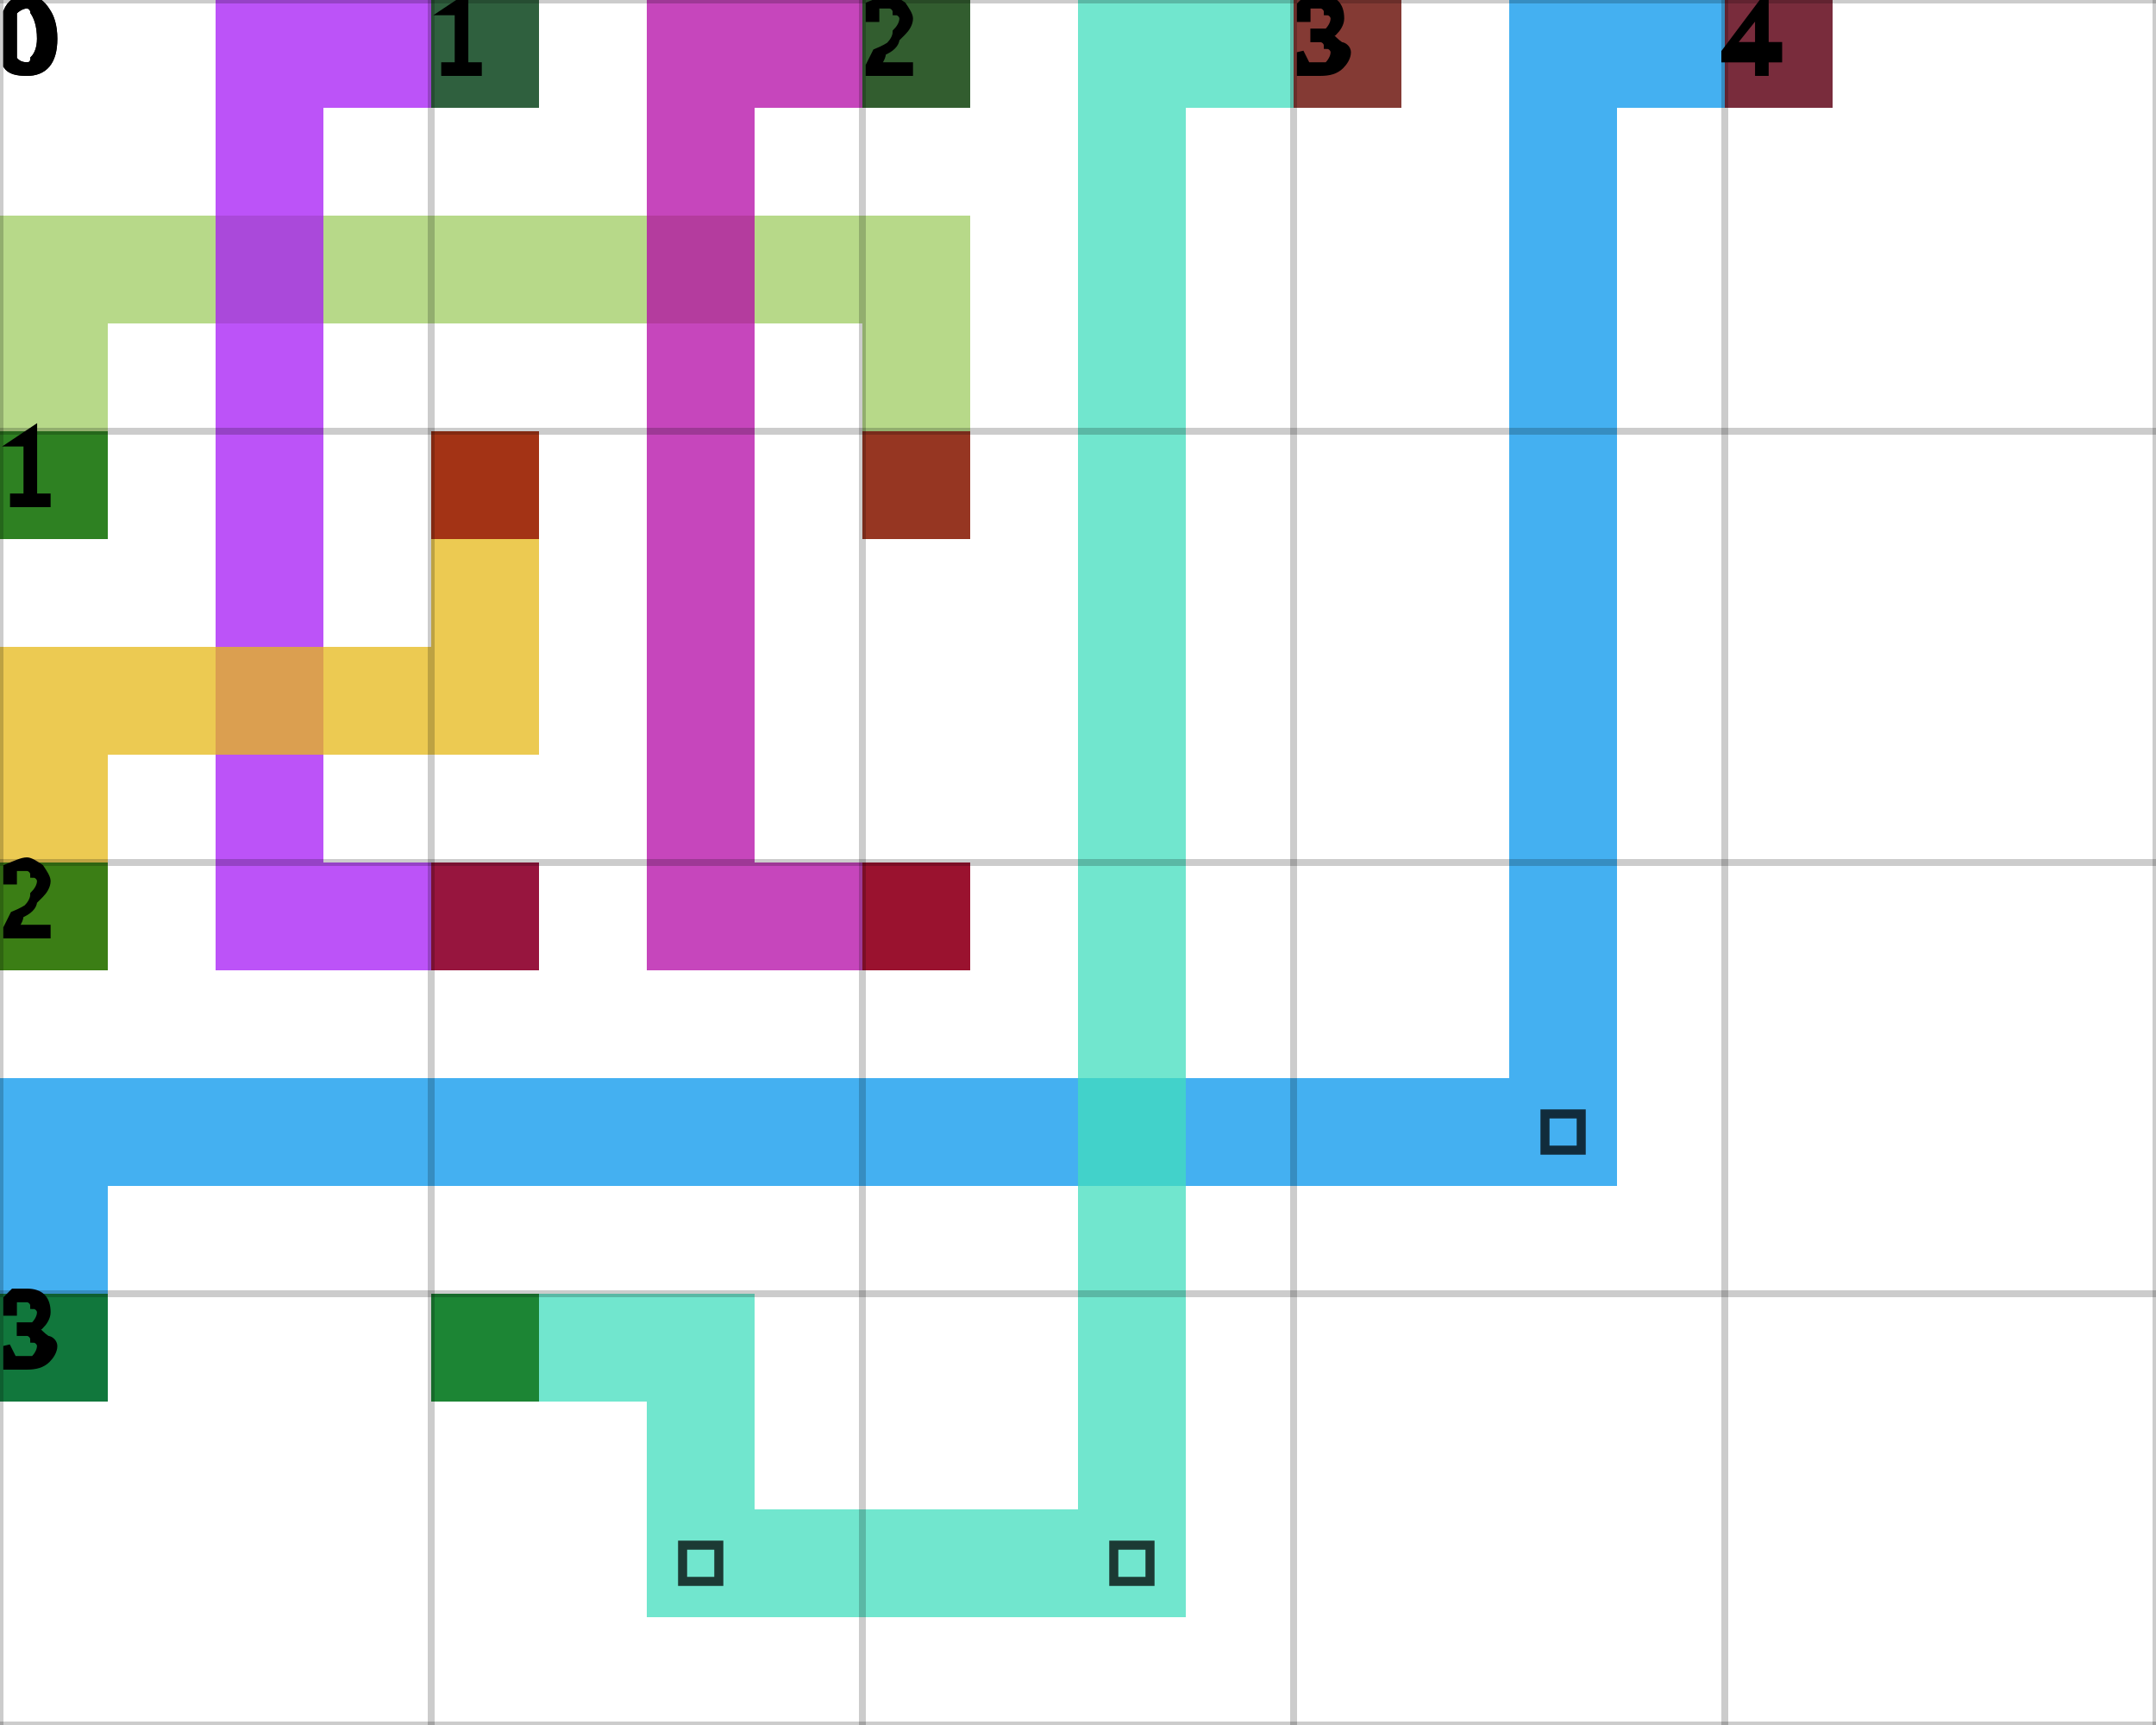
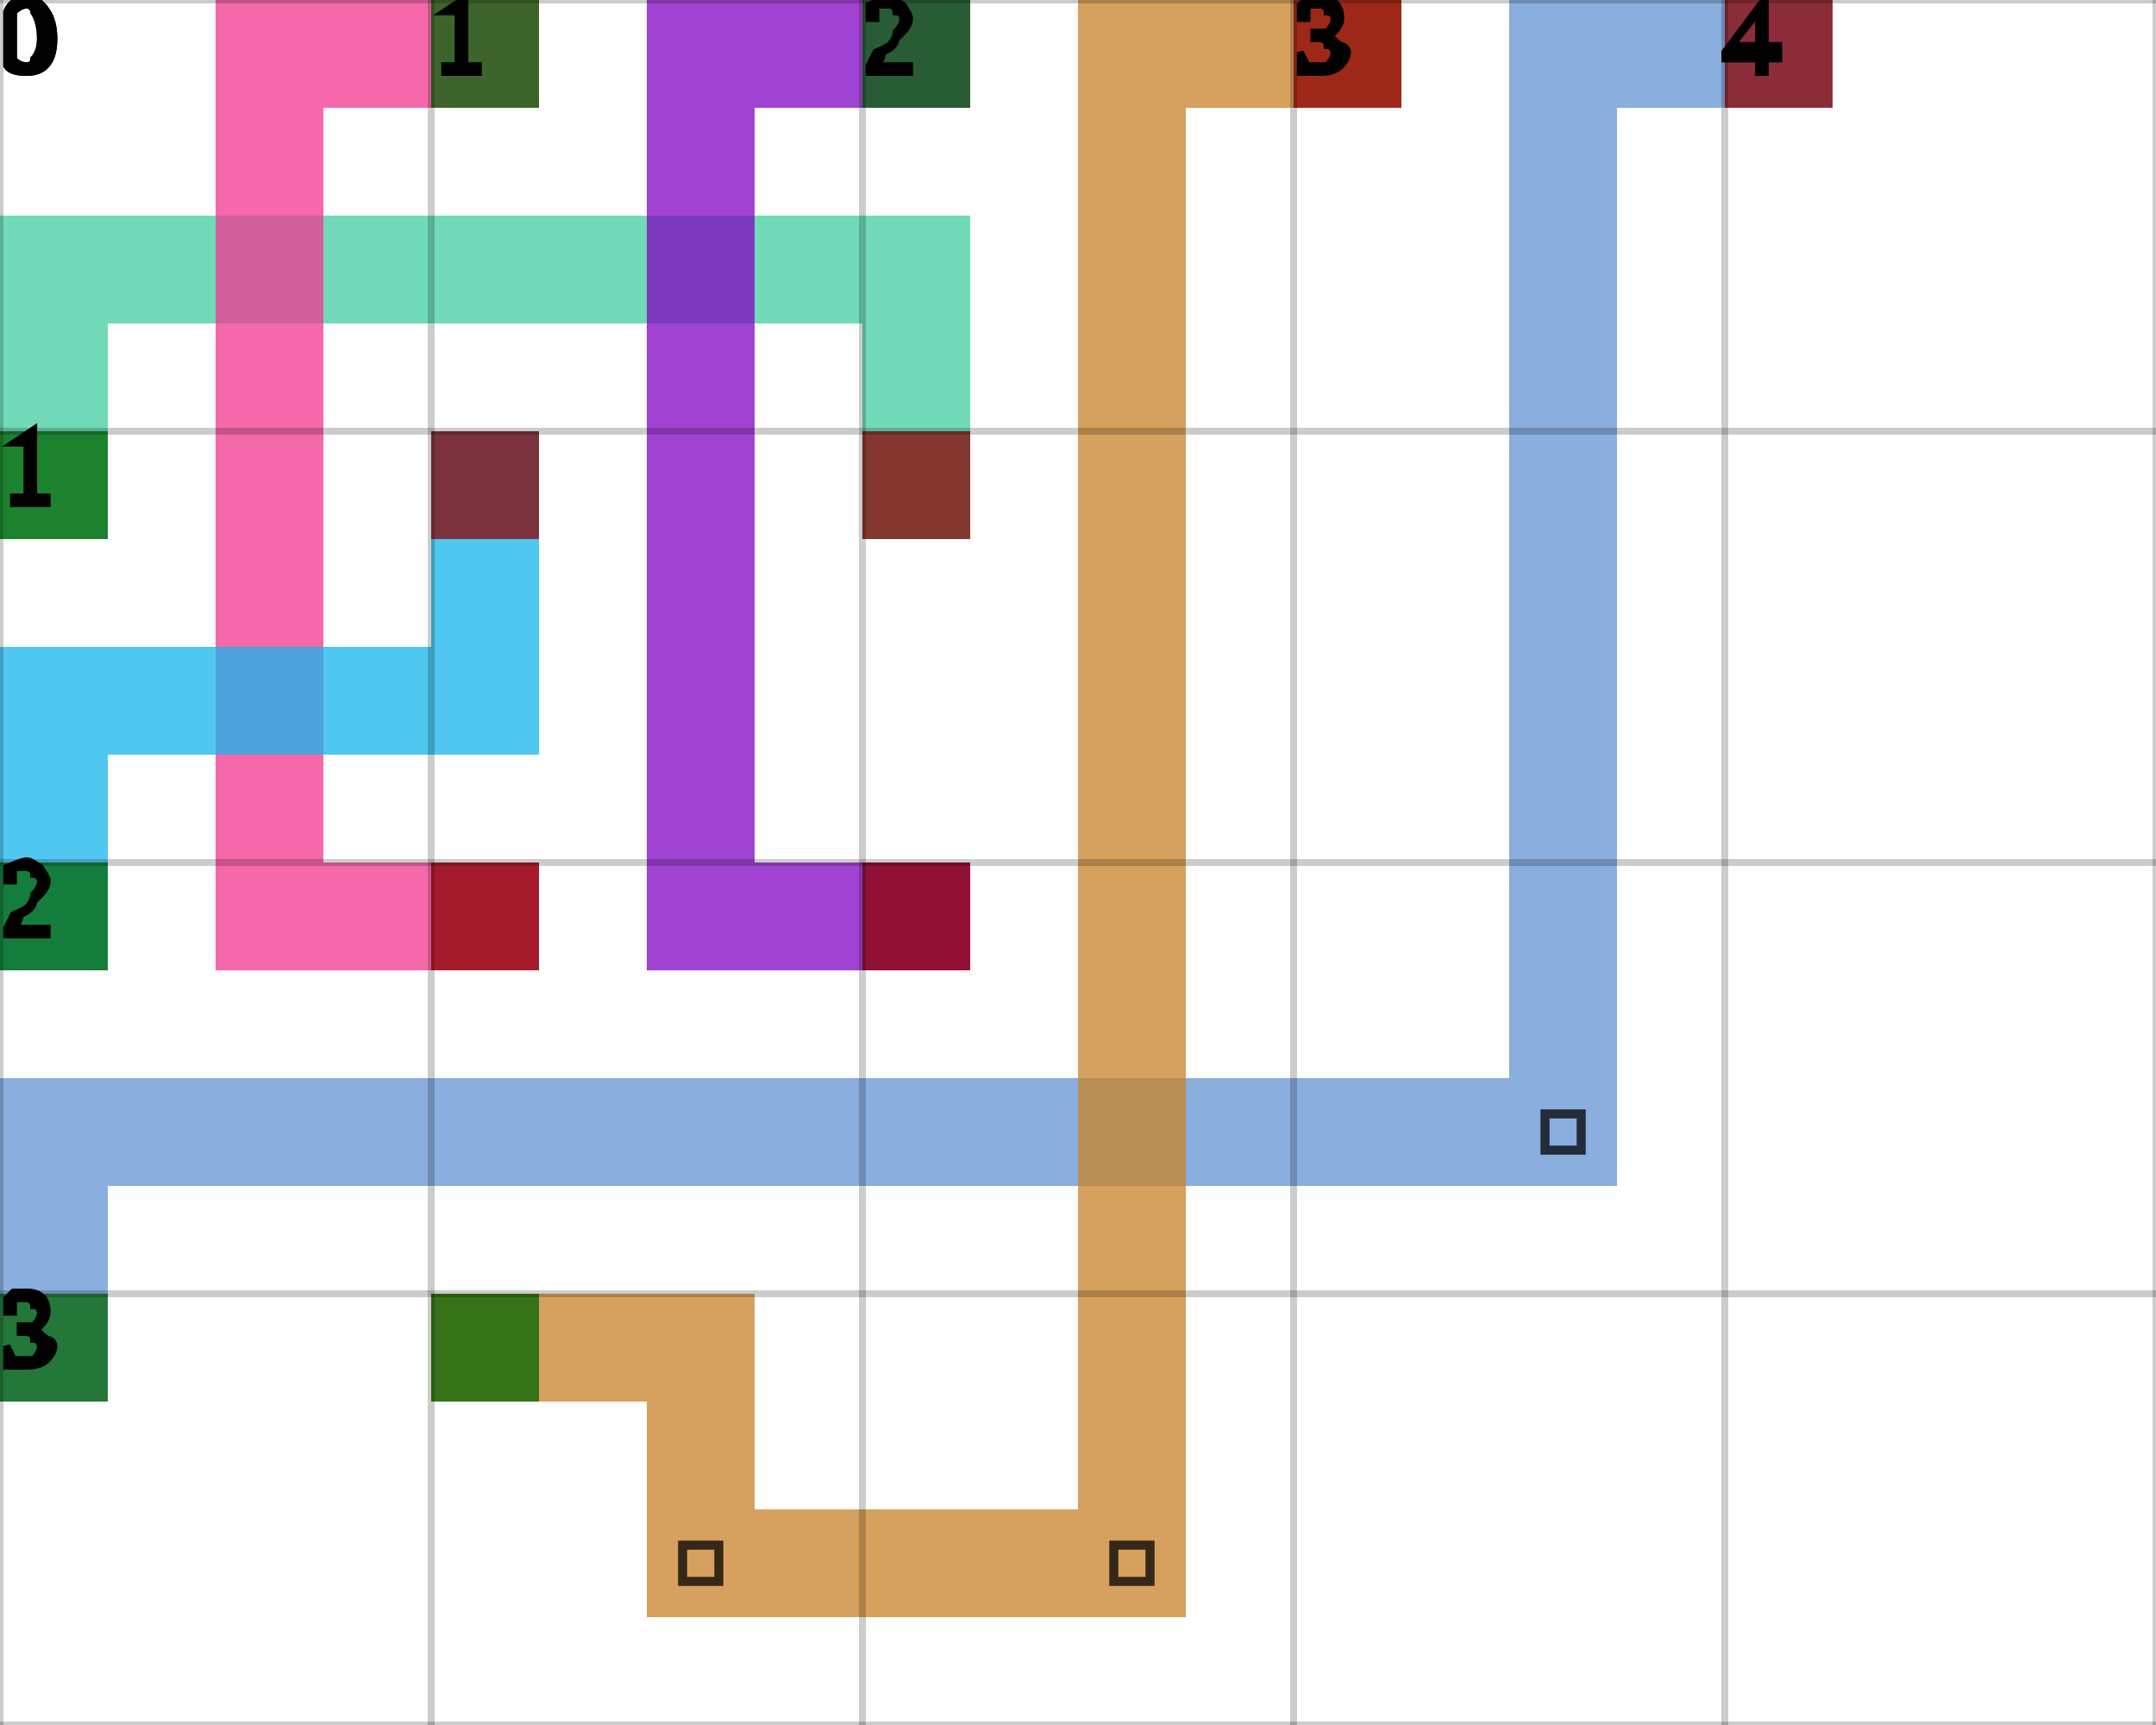
<svg xmlns="http://www.w3.org/2000/svg" height="100%" viewBox="0 0 5 4" width="100%" background-color="none">
-   <path d="M 0.25 1.25 L 0 1.25 L 0 0.5 L 0.25 0.5 Z" fill="#9FCC62" opacity="0.75" stroke="transparent" stroke-width="0.5" />
-   <path d="M 0.25 0.75 L 2.25 0.75 L 2.25 0.5 L 0.25 0.5 Z" fill="#9FCC62" opacity="0.75" stroke="transparent" stroke-width="0.5" />
-   <path d="M 2.25 0.75 L 2 0.75 L 2 1.25 L 2.25 1.25 Z" fill="#9FCC62" opacity="0.75" stroke="transparent" stroke-width="0.5" />
+   <path d="M 0.25 1.25 L 0 1.25 L 0 0.5 L 0.25 0.5 Z" fill="#40CEA1" opacity="0.75" stroke="transparent" stroke-width="0.5" />
+   <path d="M 0.25 0.75 L 2.25 0.75 L 2.25 0.5 L 0.25 0.5 Z" fill="#40CEA1" opacity="0.75" stroke="transparent" stroke-width="0.5" />
+   <path d="M 2.25 0.75 L 2 0.75 L 2 1.25 L 2.25 1.25 Z" fill="#40CEA1" opacity="0.75" stroke="transparent" stroke-width="0.5" />
  <rect fill="darkGreen" height="0.25" opacity="0.75" stroke="transparent" stroke-width="0.5" width="0.25" x="0" y="1" />
  <rect fill="darkRed" height="0.25" opacity="0.75" stroke="transparent" stroke-width="0.5" width="0.25" x="2" y="1" />
-   <path d="M 1.25 0.25 L 0.5 0.25 L 0.5 0 L 1.25 0 Z" fill="#A519F5" opacity="0.75" stroke="transparent" stroke-width="0.5" />
-   <path d="M 0.75 0.25 L 0.5 0.25 L 0.5 2.25 L 0.75 2.25 Z" fill="#A519F5" opacity="0.75" stroke="transparent" stroke-width="0.5" />
-   <path d="M 0.75 2.25 L 1.25 2.25 L 1.25 2 L 0.75 2 Z" fill="#A519F5" opacity="0.75" stroke="transparent" stroke-width="0.5" />
+   <path d="M 1.25 0.25 L 0.5 0.25 L 0.5 0 L 1.25 0 Z" fill="#F1378D" opacity="0.75" stroke="transparent" stroke-width="0.5" />
+   <path d="M 0.75 0.25 L 0.5 0.25 L 0.5 2.25 L 0.75 2.25 Z" fill="#F1378D" opacity="0.75" stroke="transparent" stroke-width="0.5" />
+   <path d="M 0.75 2.25 L 1.25 2.25 L 1.25 2 L 0.75 2 Z" fill="#F1378D" opacity="0.75" stroke="transparent" stroke-width="0.5" />
  <rect fill="darkGreen" height="0.25" opacity="0.75" stroke="transparent" stroke-width="0.5" width="0.25" x="1" y="0" />
  <rect fill="darkRed" height="0.25" opacity="0.75" stroke="transparent" stroke-width="0.5" width="0.25" x="1" y="2" />
-   <path d="M 2.25 0.25 L 1.5 0.25 L 1.5 0 L 2.25 0 Z" fill="#B308A5" opacity="0.75" stroke="transparent" stroke-width="0.5" />
-   <path d="M 1.75 0.25 L 1.5 0.25 L 1.5 2.25 L 1.75 2.25 Z" fill="#B308A5" opacity="0.75" stroke="transparent" stroke-width="0.5" />
-   <path d="M 1.75 2.25 L 2.25 2.25 L 2.25 2 L 1.75 2 Z" fill="#B308A5" opacity="0.75" stroke="transparent" stroke-width="0.5" />
+   <path d="M 2.25 0.25 L 1.5 0.25 L 1.5 0 L 2.25 0 Z" fill="#8204C3" opacity="0.75" stroke="transparent" stroke-width="0.5" />
+   <path d="M 1.75 0.25 L 1.5 0.25 L 1.5 2.25 L 1.75 2.25 Z" fill="#8204C3" opacity="0.75" stroke="transparent" stroke-width="0.5" />
+   <path d="M 1.75 2.25 L 2.25 2.25 L 2.25 2 L 1.75 2 Z" fill="#8204C3" opacity="0.75" stroke="transparent" stroke-width="0.5" />
  <rect fill="darkGreen" height="0.25" opacity="0.75" stroke="transparent" stroke-width="0.5" width="0.25" x="2" y="0" />
  <rect fill="darkRed" height="0.25" opacity="0.75" stroke="transparent" stroke-width="0.5" width="0.25" x="2" y="2" />
-   <path d="M 0.25 2.25 L 0 2.25 L 0 1.5 L 0.25 1.5 Z" fill="#E5B818" opacity="0.75" stroke="transparent" stroke-width="0.5" />
-   <path d="M 0.25 1.75 L 1.25 1.75 L 1.25 1.5 L 0.25 1.5 Z" fill="#E5B818" opacity="0.75" stroke="transparent" stroke-width="0.5" />
-   <path d="M 1.25 1.5 L 1 1.5 L 1 1 L 1.25 1 Z" fill="#E5B818" opacity="0.75" stroke="transparent" stroke-width="0.5" />
+   <path d="M 0.25 2.25 L 0 2.25 L 0 1.5 L 0.25 1.5 Z" fill="#16B4EC" opacity="0.75" stroke="transparent" stroke-width="0.5" />
+   <path d="M 0.25 1.75 L 1.25 1.75 L 1.25 1.5 L 0.25 1.5 Z" fill="#16B4EC" opacity="0.75" stroke="transparent" stroke-width="0.5" />
+   <path d="M 1.25 1.5 L 1 1.5 L 1 1 L 1.25 1 Z" fill="#16B4EC" opacity="0.75" stroke="transparent" stroke-width="0.5" />
  <rect fill="darkGreen" height="0.25" opacity="0.75" stroke="transparent" stroke-width="0.5" width="0.25" x="0" y="2" />
  <rect fill="darkRed" height="0.25" opacity="0.75" stroke="transparent" stroke-width="0.5" width="0.25" x="1" y="1" />
-   <path d="M 0.25 3.25 L 0 3.25 L 0 2.5 L 0.25 2.5 Z" fill="#0595EC" opacity="0.75" stroke="transparent" stroke-width="0.5" />
-   <path d="M 0.25 2.75 L 3.75 2.75 L 3.75 2.5 L 0.25 2.5 Z" fill="#0595EC" opacity="0.75" stroke="transparent" stroke-width="0.5" />
-   <path d="M 3.75 2.5 L 3.5 2.5 L 3.5 0 L 3.75 0 Z" fill="#0595EC" opacity="0.75" stroke="transparent" stroke-width="0.5" />
+   <path d="M 0.25 3.25 L 0 3.25 L 0 2.5 L 0.25 2.5 Z" fill="#6393D3" opacity="0.75" stroke="transparent" stroke-width="0.5" />
+   <path d="M 0.25 2.75 L 3.75 2.75 L 3.75 2.5 L 0.25 2.5 Z" fill="#6393D3" opacity="0.75" stroke="transparent" stroke-width="0.5" />
+   <path d="M 3.75 2.5 L 3.5 2.5 L 3.5 0 L 3.75 0 Z" fill="#6393D3" opacity="0.75" stroke="transparent" stroke-width="0.5" />
  <path d="M 3.583 2.583 L 3.667 2.583 L 3.667 2.667 L 3.583 2.667 Z" fill="transparent" opacity="0.75" stroke="black" stroke-width="0.021" />
-   <path d="M 3.75 0.25 L 4.25 0.25 L 4.25 0 L 3.75 0 Z" fill="#0595EC" opacity="0.75" stroke="transparent" stroke-width="0.5" />
+   <path d="M 3.75 0.25 L 4.25 0.25 L 4.25 0 L 3.75 0 Z" fill="#6393D3" opacity="0.75" stroke="transparent" stroke-width="0.5" />
  <rect fill="darkGreen" height="0.25" opacity="0.75" stroke="transparent" stroke-width="0.5" width="0.25" x="0" y="3" />
  <rect fill="darkRed" height="0.25" opacity="0.75" stroke="transparent" stroke-width="0.5" width="0.25" x="4" y="0" />
-   <path d="M 1 3.25 L 1.75 3.25 L 1.75 3 L 1 3 Z" fill="#42DDBD" opacity="0.75" stroke="transparent" stroke-width="0.5" />
-   <path d="M 1.75 3.25 L 1.5 3.25 L 1.5 3.75 L 1.75 3.75 Z" fill="#42DDBD" opacity="0.75" stroke="transparent" stroke-width="0.5" />
-   <path d="M 1.75 3.75 L 2.75 3.75 L 2.75 3.5 L 1.75 3.5 Z" fill="#42DDBD" opacity="0.75" stroke="transparent" stroke-width="0.5" />
+   <path d="M 1 3.25 L 1.75 3.25 L 1.75 3 L 1 3 Z" fill="#C88128" opacity="0.75" stroke="transparent" stroke-width="0.5" />
+   <path d="M 1.75 3.25 L 1.5 3.25 L 1.5 3.75 L 1.75 3.75 Z" fill="#C88128" opacity="0.75" stroke="transparent" stroke-width="0.5" />
+   <path d="M 1.75 3.75 L 2.75 3.75 L 2.75 3.5 L 1.75 3.5 Z" fill="#C88128" opacity="0.75" stroke="transparent" stroke-width="0.5" />
  <path d="M 1.583 3.583 L 1.667 3.583 L 1.667 3.667 L 1.583 3.667 Z" fill="transparent" opacity="0.75" stroke="black" stroke-width="0.021" />
-   <path d="M 2.75 3.5 L 2.5 3.5 L 2.5 0 L 2.75 0 Z" fill="#42DDBD" opacity="0.75" stroke="transparent" stroke-width="0.5" />
+   <path d="M 2.75 3.5 L 2.5 3.5 L 2.5 0 L 2.75 0 Z" fill="#C88128" opacity="0.75" stroke="transparent" stroke-width="0.5" />
  <path d="M 2.583 3.583 L 2.667 3.583 L 2.667 3.667 L 2.583 3.667 Z" fill="transparent" opacity="0.75" stroke="black" stroke-width="0.021" />
-   <path d="M 2.75 0.25 L 3.25 0.25 L 3.25 0 L 2.75 0 Z" fill="#42DDBD" opacity="0.75" stroke="transparent" stroke-width="0.5" />
+   <path d="M 2.75 0.25 L 3.25 0.25 L 3.25 0 L 2.75 0 Z" fill="#C88128" opacity="0.75" stroke="transparent" stroke-width="0.5" />
  <rect fill="darkGreen" height="0.25" opacity="0.75" stroke="transparent" stroke-width="0.5" width="0.25" x="1" y="3" />
  <rect fill="darkRed" height="0.25" opacity="0.75" stroke="transparent" stroke-width="0.5" width="0.25" x="3" y="0" />
  <line dominant-baseline="hanging" fill="transparent" font-size="0.25" opacity="0.2" stroke="black" stroke-width="0.016" text-anchor="start" x1="0" x2="0" y1="0" y2="4" />
  <text dominant-baseline="hanging" fill="black" font-size="0.25" opacity="1" stroke="black" stroke-width="0.016" text-anchor="start" x="0" y="0">0</text>
  <line dominant-baseline="hanging" fill="transparent" font-size="0.25" opacity="0.2" stroke="black" stroke-width="0.016" text-anchor="start" x1="1" x2="1" y1="0" y2="4" />
  <text dominant-baseline="hanging" fill="black" font-size="0.25" opacity="1" stroke="black" stroke-width="0.016" text-anchor="start" x="1" y="0">1</text>
  <line dominant-baseline="hanging" fill="transparent" font-size="0.25" opacity="0.2" stroke="black" stroke-width="0.016" text-anchor="start" x1="2" x2="2" y1="0" y2="4" />
  <text dominant-baseline="hanging" fill="black" font-size="0.25" opacity="1" stroke="black" stroke-width="0.016" text-anchor="start" x="2" y="0">2</text>
  <line dominant-baseline="hanging" fill="transparent" font-size="0.25" opacity="0.2" stroke="black" stroke-width="0.016" text-anchor="start" x1="3" x2="3" y1="0" y2="4" />
  <text dominant-baseline="hanging" fill="black" font-size="0.25" opacity="1" stroke="black" stroke-width="0.016" text-anchor="start" x="3" y="0">3</text>
  <line dominant-baseline="hanging" fill="transparent" font-size="0.25" opacity="0.2" stroke="black" stroke-width="0.016" text-anchor="start" x1="4" x2="4" y1="0" y2="4" />
  <text dominant-baseline="hanging" fill="black" font-size="0.25" opacity="1" stroke="black" stroke-width="0.016" text-anchor="start" x="4" y="0">4</text>
  <line dominant-baseline="hanging" fill="transparent" font-size="0.25" opacity="0.2" stroke="black" stroke-width="0.016" text-anchor="start" x1="5" x2="5" y1="0" y2="4" />
  <line dominant-baseline="hanging" fill="transparent" font-size="0.25" opacity="0.2" stroke="black" stroke-width="0.016" text-anchor="start" x1="0" x2="5" y1="0" y2="0" />
  <text dominant-baseline="hanging" fill="black" font-size="0.25" opacity="1" stroke="black" stroke-width="0.016" text-anchor="start" x="0" y="0">0</text>
  <line dominant-baseline="hanging" fill="transparent" font-size="0.25" opacity="0.2" stroke="black" stroke-width="0.016" text-anchor="start" x1="0" x2="5" y1="1" y2="1" />
  <text dominant-baseline="hanging" fill="black" font-size="0.25" opacity="1" stroke="black" stroke-width="0.016" text-anchor="start" x="0" y="1">1</text>
  <line dominant-baseline="hanging" fill="transparent" font-size="0.25" opacity="0.2" stroke="black" stroke-width="0.016" text-anchor="start" x1="0" x2="5" y1="2" y2="2" />
  <text dominant-baseline="hanging" fill="black" font-size="0.25" opacity="1" stroke="black" stroke-width="0.016" text-anchor="start" x="0" y="2">2</text>
  <line dominant-baseline="hanging" fill="transparent" font-size="0.25" opacity="0.2" stroke="black" stroke-width="0.016" text-anchor="start" x1="0" x2="5" y1="3" y2="3" />
  <text dominant-baseline="hanging" fill="black" font-size="0.25" opacity="1" stroke="black" stroke-width="0.016" text-anchor="start" x="0" y="3">3</text>
  <line dominant-baseline="hanging" fill="transparent" font-size="0.25" opacity="0.2" stroke="black" stroke-width="0.016" text-anchor="start" x1="0" x2="5" y1="4" y2="4" />
</svg>
